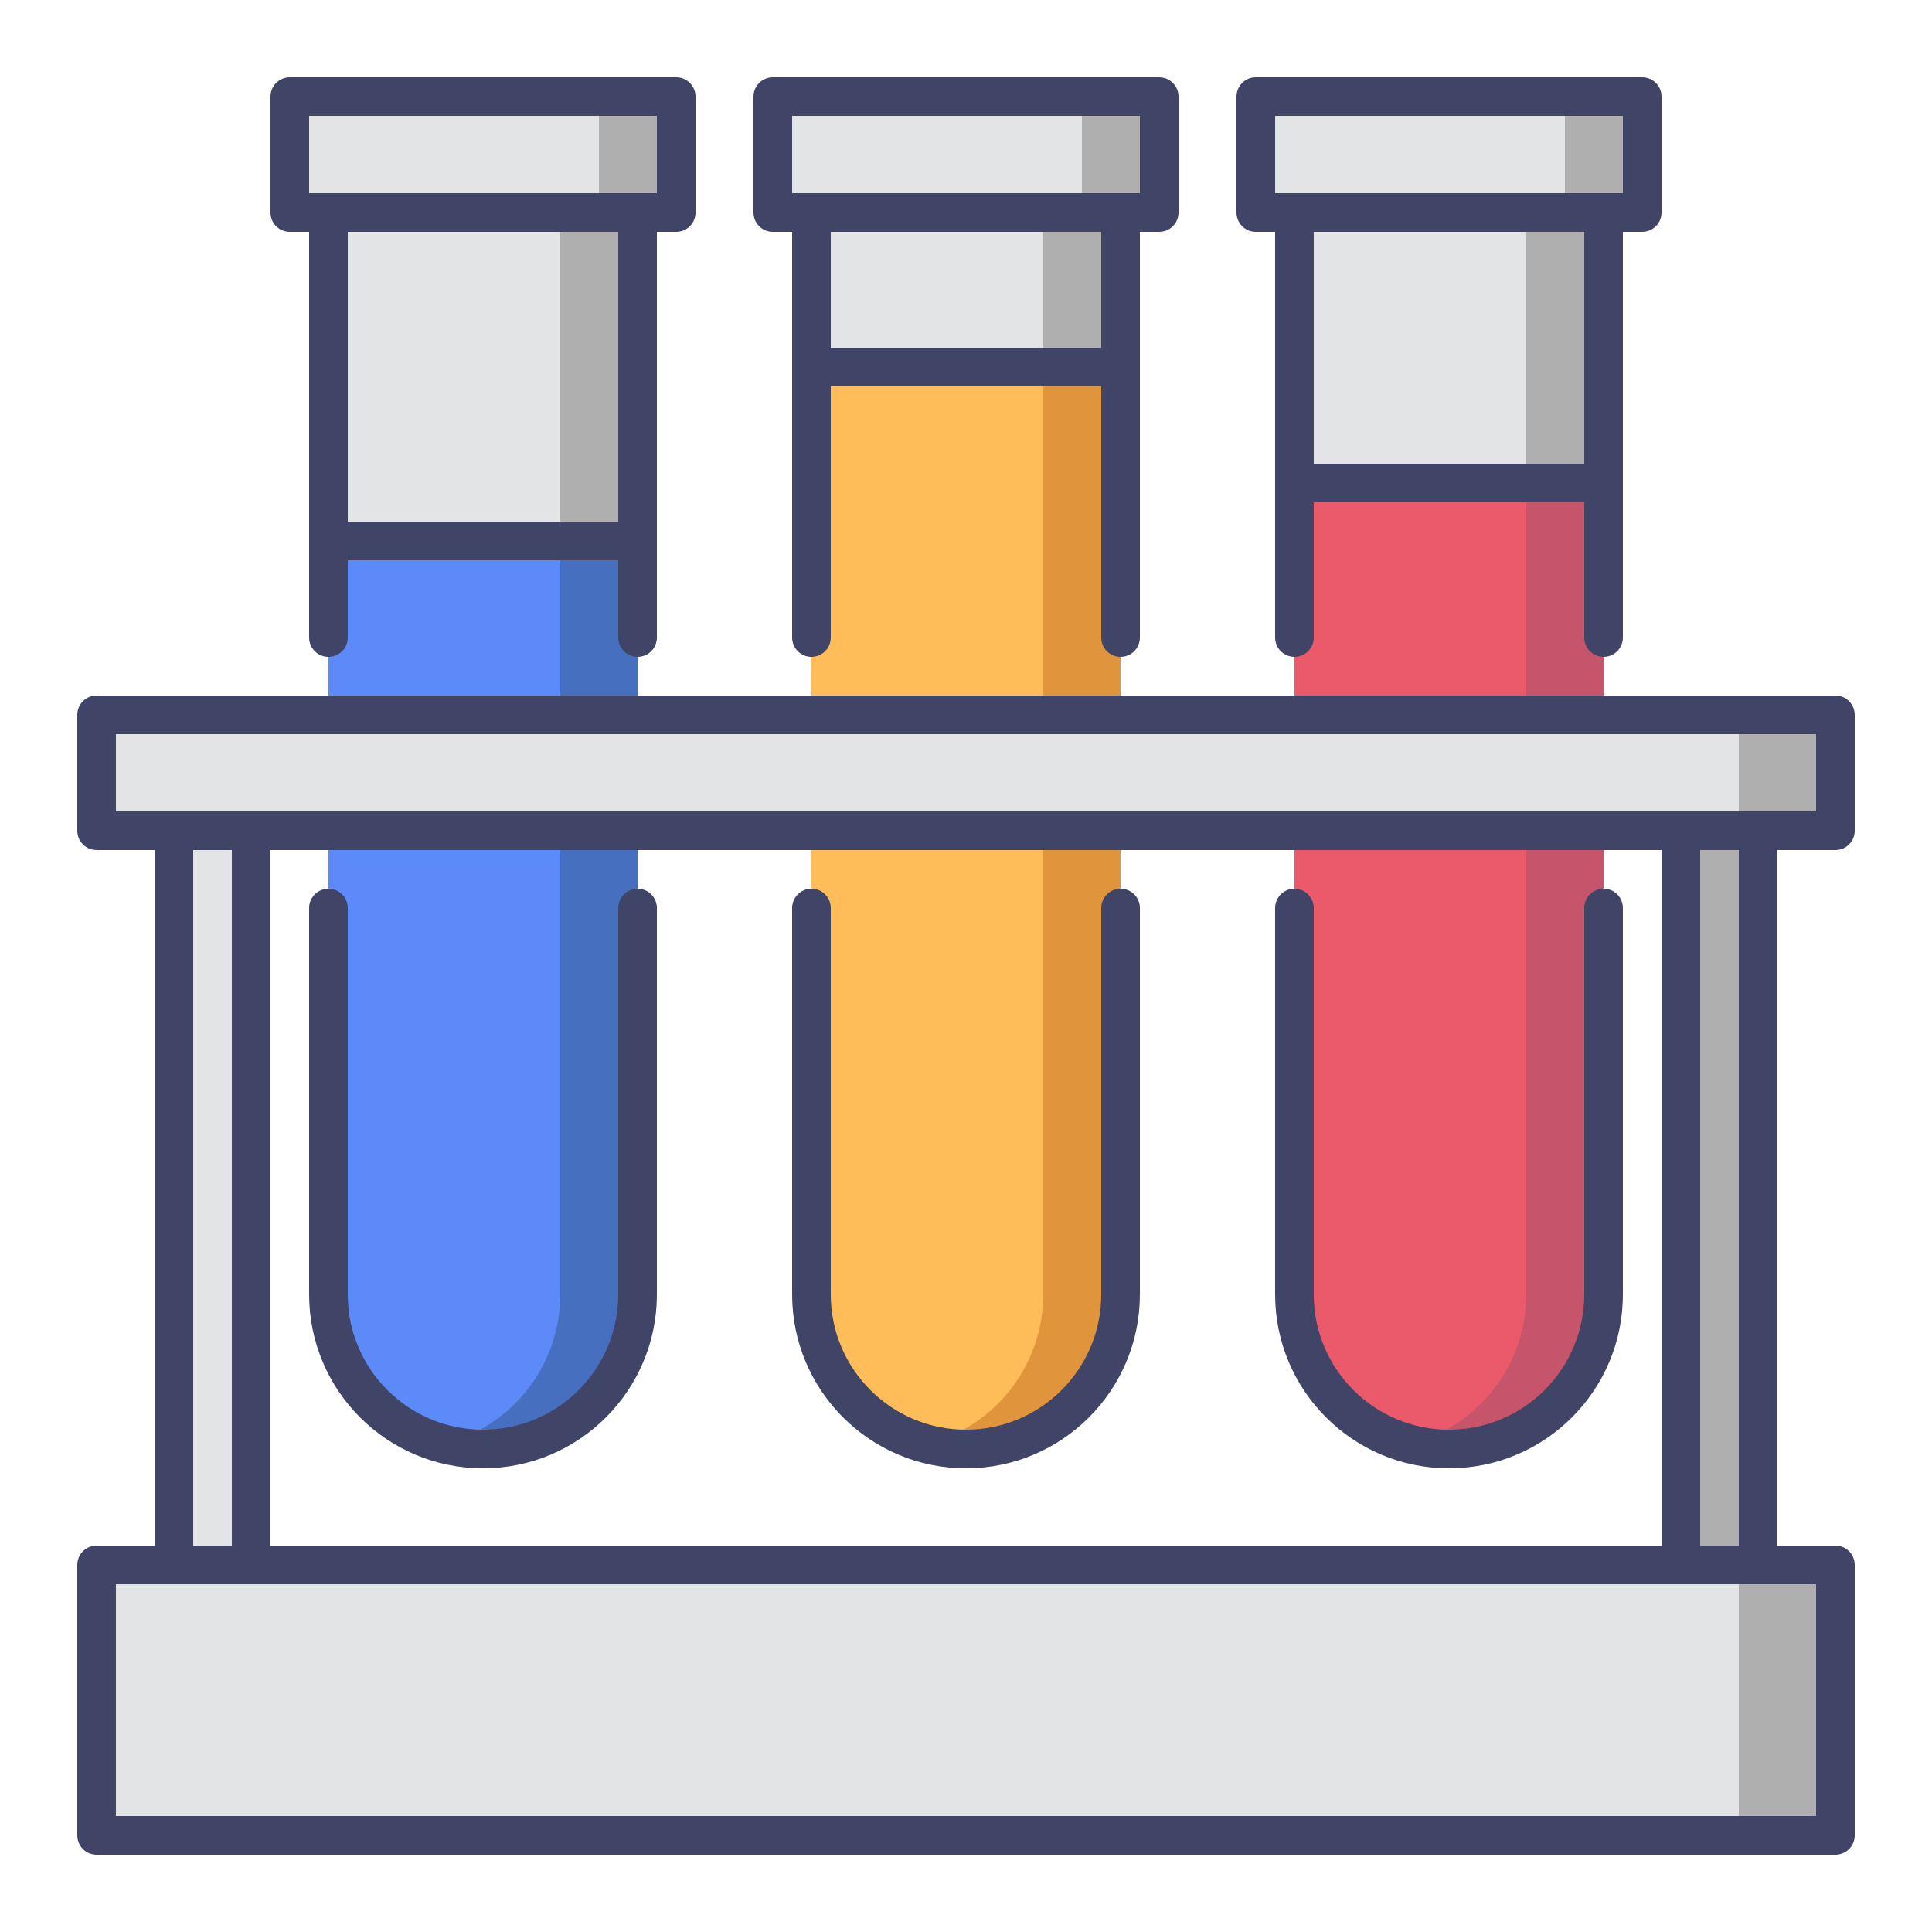
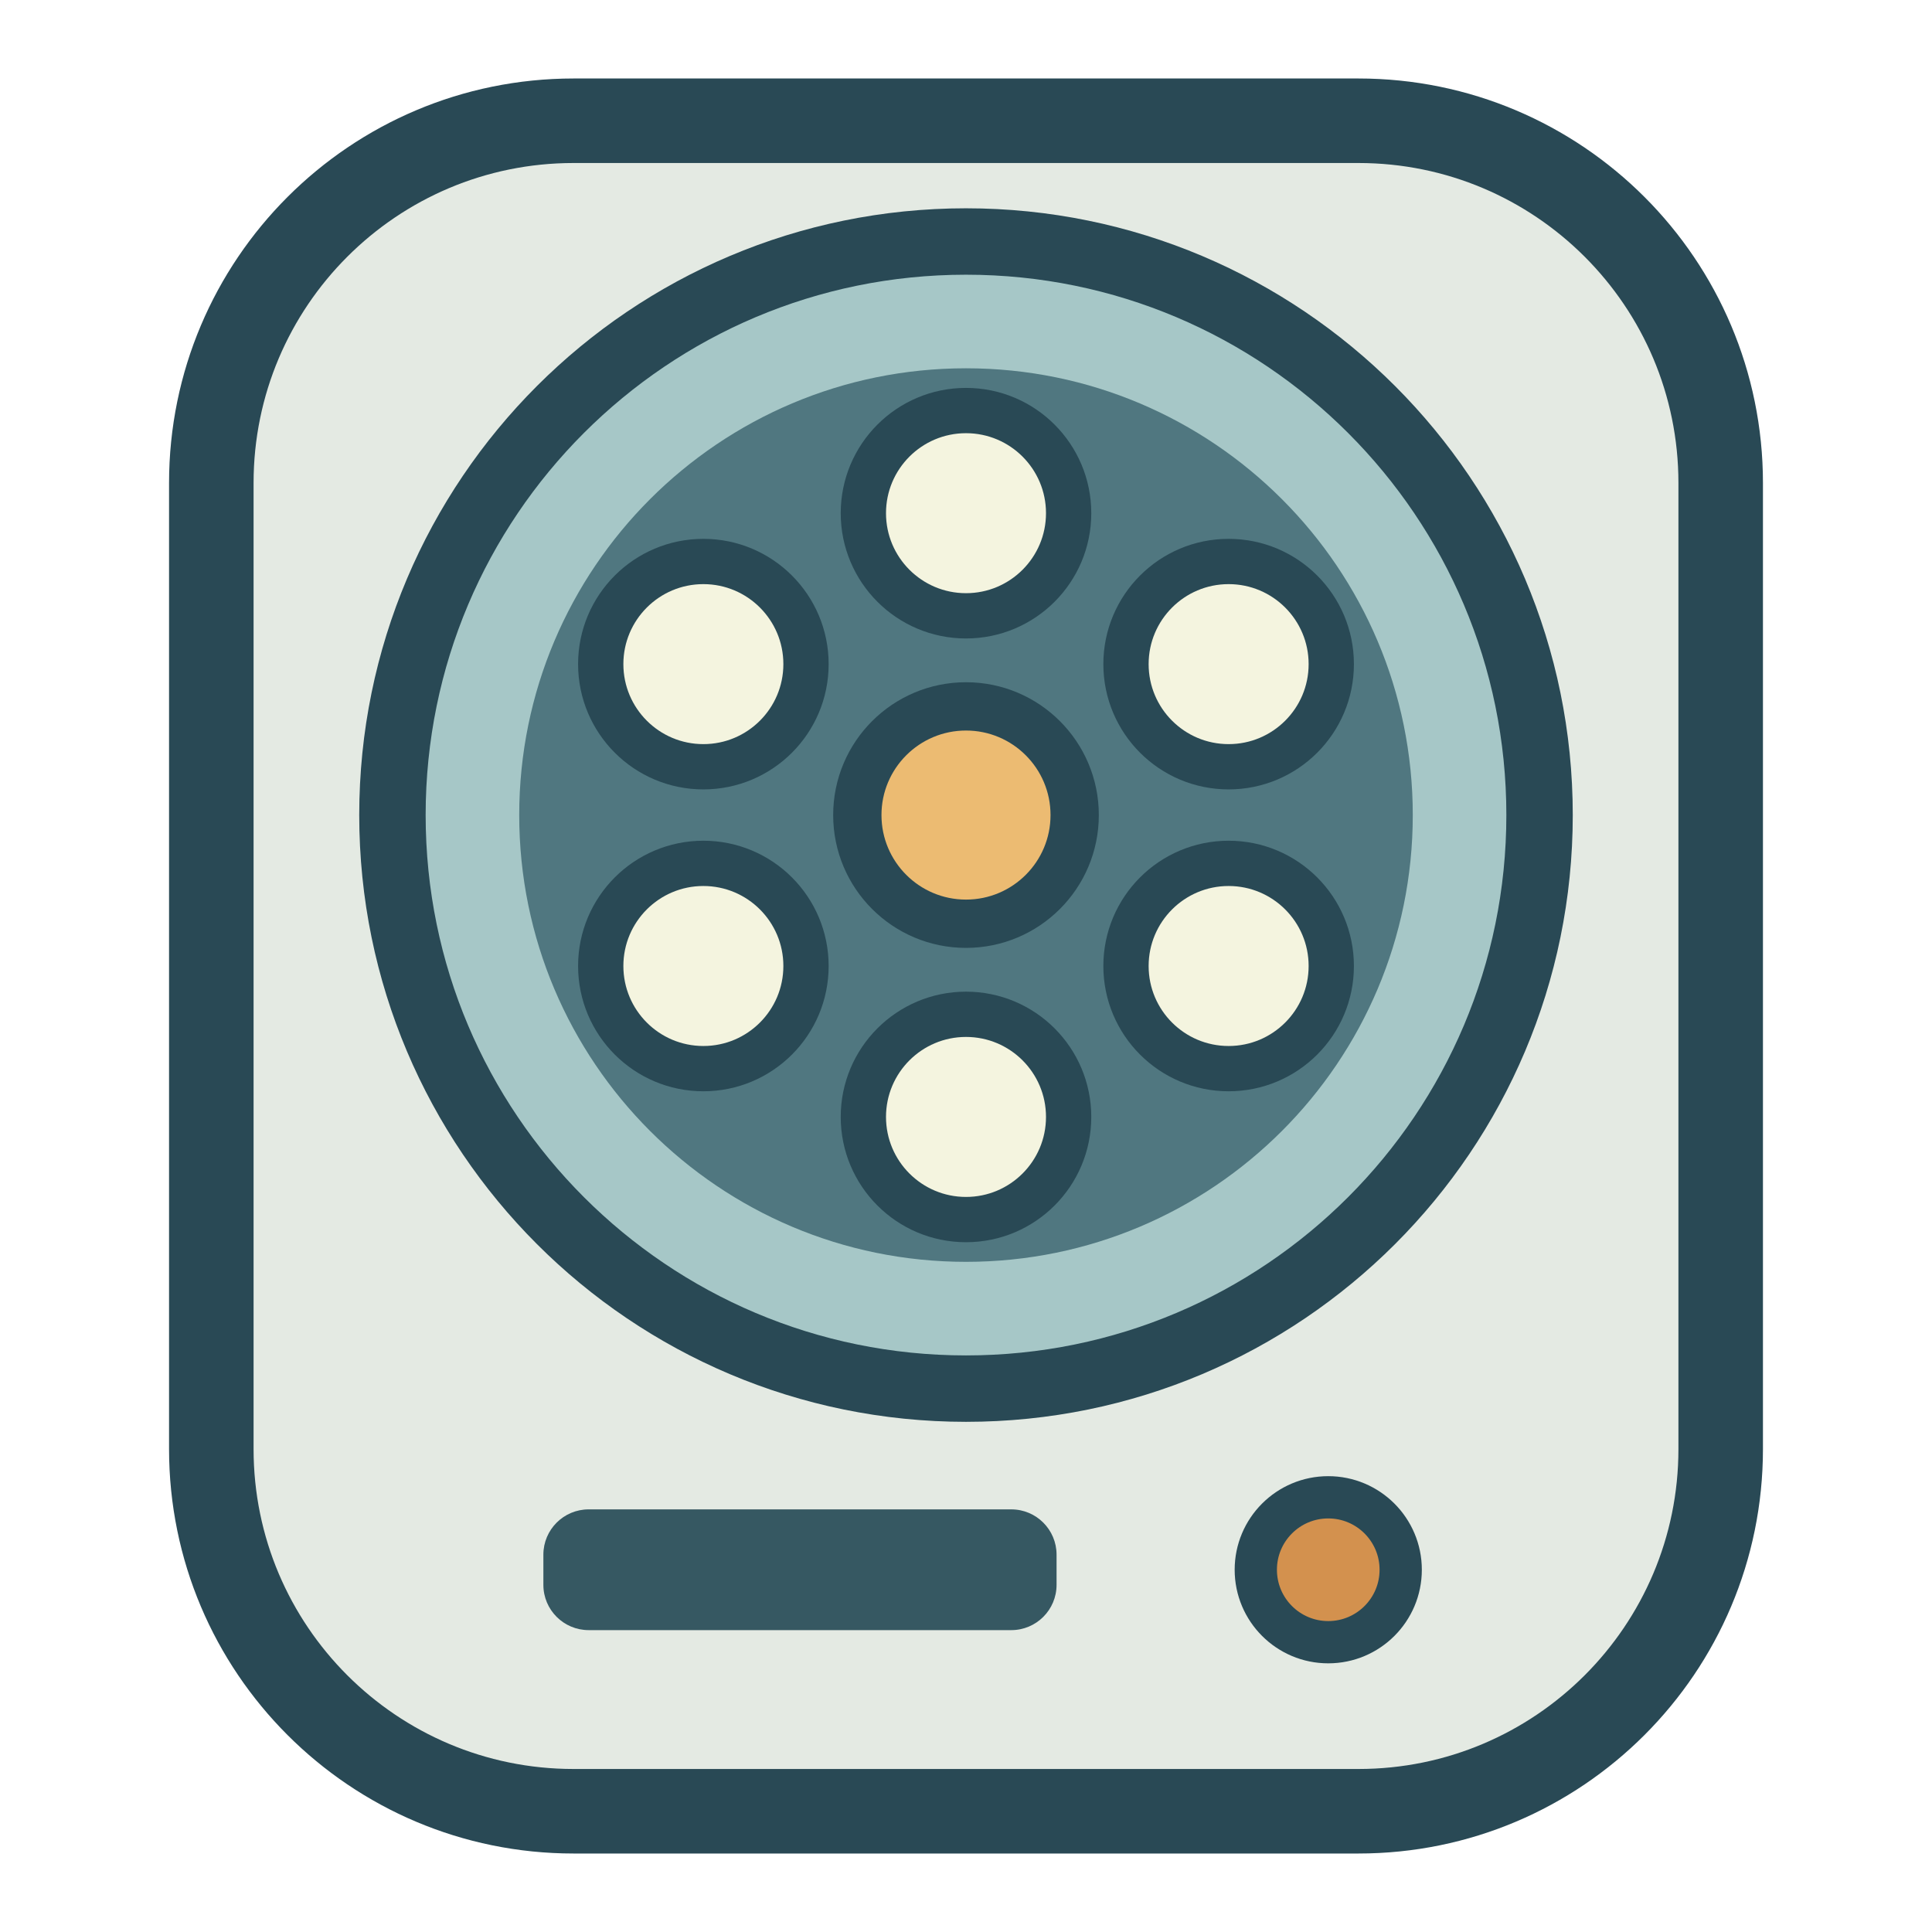
- <svg xmlns="http://www.w3.org/2000/svg" viewBox="0 0 100 100" id="test-tube">
-   <g>
-     <path fill="#e3e4e5" d="M15 5h20v6H15zM65 5h20v6H65zM40 5h20v6H40zM17 11h16v56a8 8 0 0 1-8 8 8 8 0 0 1-8-8V11zm50 0h16v56a8 8 0 0 1-8 8 8 8 0 0 1-8-8V11zm-25 0h16v56a8 8 0 0 1-8 8 8 8 0 0 1-8-8V11z" />
-     <path fill="#afafaf" d="M31 5h4v6h-4zM81 5h4v6h-4zM56 5h4v6h-4zM29 11v56a8 8 0 0 1-6 7.74 8.24 8.24 0 0 0 2 .26 8 8 0 0 0 8-8V11zm50 0v56a8 8 0 0 1-6 7.74 8.24 8.24 0 0 0 2 .26 8 8 0 0 0 8-8V11zm-25 0v56a8 8 0 0 1-6 7.74 8.24 8.24 0 0 0 2 .26 8 8 0 0 0 8-8V11z" />
-     <path fill="#5d8af9" d="M17 28h16v39a8 8 0 0 1-8 8 8 8 0 0 1-8-8V28Z" />
-     <path fill="#ea5a6b" d="M67 25h16v42a8 8 0 0 1-8 8 8 8 0 0 1-8-8V25Z" />
-     <path fill="#ffbd5a" d="M42 19h16v48a8 8 0 0 1-8 8 8 8 0 0 1-8-8V19Z" />
-     <path fill="#476fbf" d="M29 28v39a8 8 0 0 1-6 7.74 8.24 8.24 0 0 0 2 .26 8 8 0 0 0 8-8V28Z" />
-     <path fill="#c6546b" d="M79 25v42a8 8 0 0 1-6 7.74 8.24 8.24 0 0 0 2 .26 8 8 0 0 0 8-8V25Z" />
-     <path fill="#e0943b" d="M54 19v48a8 8 0 0 1-6 7.74 8.24 8.24 0 0 0 2 .26 8 8 0 0 0 8-8V19Z" />
-     <path fill="#e3e4e5" d="M5 81h90v14H5zM5 37h90v6H5z" />
-     <path fill="#afafaf" d="M90 81h5v14h-5zM90 37h5v6h-5z" />
-     <path fill="#e3e4e5" d="M9 43h4v38H9z" />
-     <path fill="#afafaf" d="M87 43h4v38h-4z" />
-     <path fill="#404568" d="M34 47v20a9 9 0 0 1-18 0V47a1 1 0 0 1 2 0v20a7 7 0 0 0 14 0V47a1 1 0 0 1 2 0ZM14 11V5a1 1 0 0 1 1-1h20a1 1 0 0 1 1 1v6a1 1 0 0 1-1 1h-1v21a1 1 0 0 1-2 0v-4H18v4a1 1 0 0 1-2 0V12h-1a1 1 0 0 1-1-1Zm18 1H18v15h14Zm-16-2h18V6H16Zm67 36a1 1 0 0 0-1 1v20a7 7 0 0 1-14 0V47a1 1 0 0 0-2 0v20a9 9 0 0 0 18 0V47a1 1 0 0 0-1-1ZM64 11V5a1 1 0 0 1 1-1h20a1 1 0 0 1 1 1v6a1 1 0 0 1-1 1h-1v21a1 1 0 0 1-2 0v-7H68v7a1 1 0 0 1-2 0V12h-1a1 1 0 0 1-1-1Zm18 1H68v12h14Zm-16-2h18V6H66Zm-8 36a1 1 0 0 0-1 1v20a7 7 0 0 1-14 0V47a1 1 0 0 0-2 0v20a9 9 0 0 0 18 0V47a1 1 0 0 0-1-1ZM39 11V5a1 1 0 0 1 1-1h20a1 1 0 0 1 1 1v6a1 1 0 0 1-1 1h-1v21a1 1 0 0 1-2 0V20H43v13a1 1 0 0 1-2 0V12h-1a1 1 0 0 1-1-1Zm18 1H43v6h14Zm-16-2h18V6H41Zm51 34v36h3a1 1 0 0 1 1 1v14a1 1 0 0 1-1 1H5a1 1 0 0 1-1-1V81a1 1 0 0 1 1-1h3V44H5a1 1 0 0 1-1-1v-6a1 1 0 0 1 1-1h90a1 1 0 0 1 1 1v6a1 1 0 0 1-1 1ZM6 42h88v-4H6Zm80 38V44H14v36Zm-76 0h2V44h-2Zm84 2H6v12h88Zm-4-38h-2v36h2Z" />
+ <svg xmlns="http://www.w3.org/2000/svg" width="64" height="64" viewBox="0 0 64 64" role="img" aria-labelledby="title">
+   <rect x="7" y="4" width="50" height="56" rx="12" fill="#e4eae3" stroke="#294955" stroke-width="2.8" />
+   <circle cx="32" cy="27" r="19" fill="#a6c7c7" stroke="#294955" stroke-width="2.2" />
+   <circle cx="32" cy="27" r="14.8" fill="#507780" />
+   <g fill="#f4f4df" stroke="#294955" stroke-width="1.5">
+     <circle cx="32" cy="17" r="3.4" />
+     <circle cx="40.7" cy="22" r="3.4" />
+     <circle cx="40.7" cy="32" r="3.4" />
+     <circle cx="32" cy="37" r="3.4" />
+     <circle cx="23.3" cy="32" r="3.4" />
+     <circle cx="23.3" cy="22" r="3.4" />
  </g>
+   <circle cx="32" cy="27" r="3.6" fill="#ecbb72" stroke="#294955" stroke-width="1.6" />
+   <rect x="18" y="50" width="17" height="4" rx="1.5" fill="#365862" />
+   <circle cx="44" cy="52" r="2.4" fill="#d3914e" stroke="#294955" stroke-width="1.4" />
</svg>
